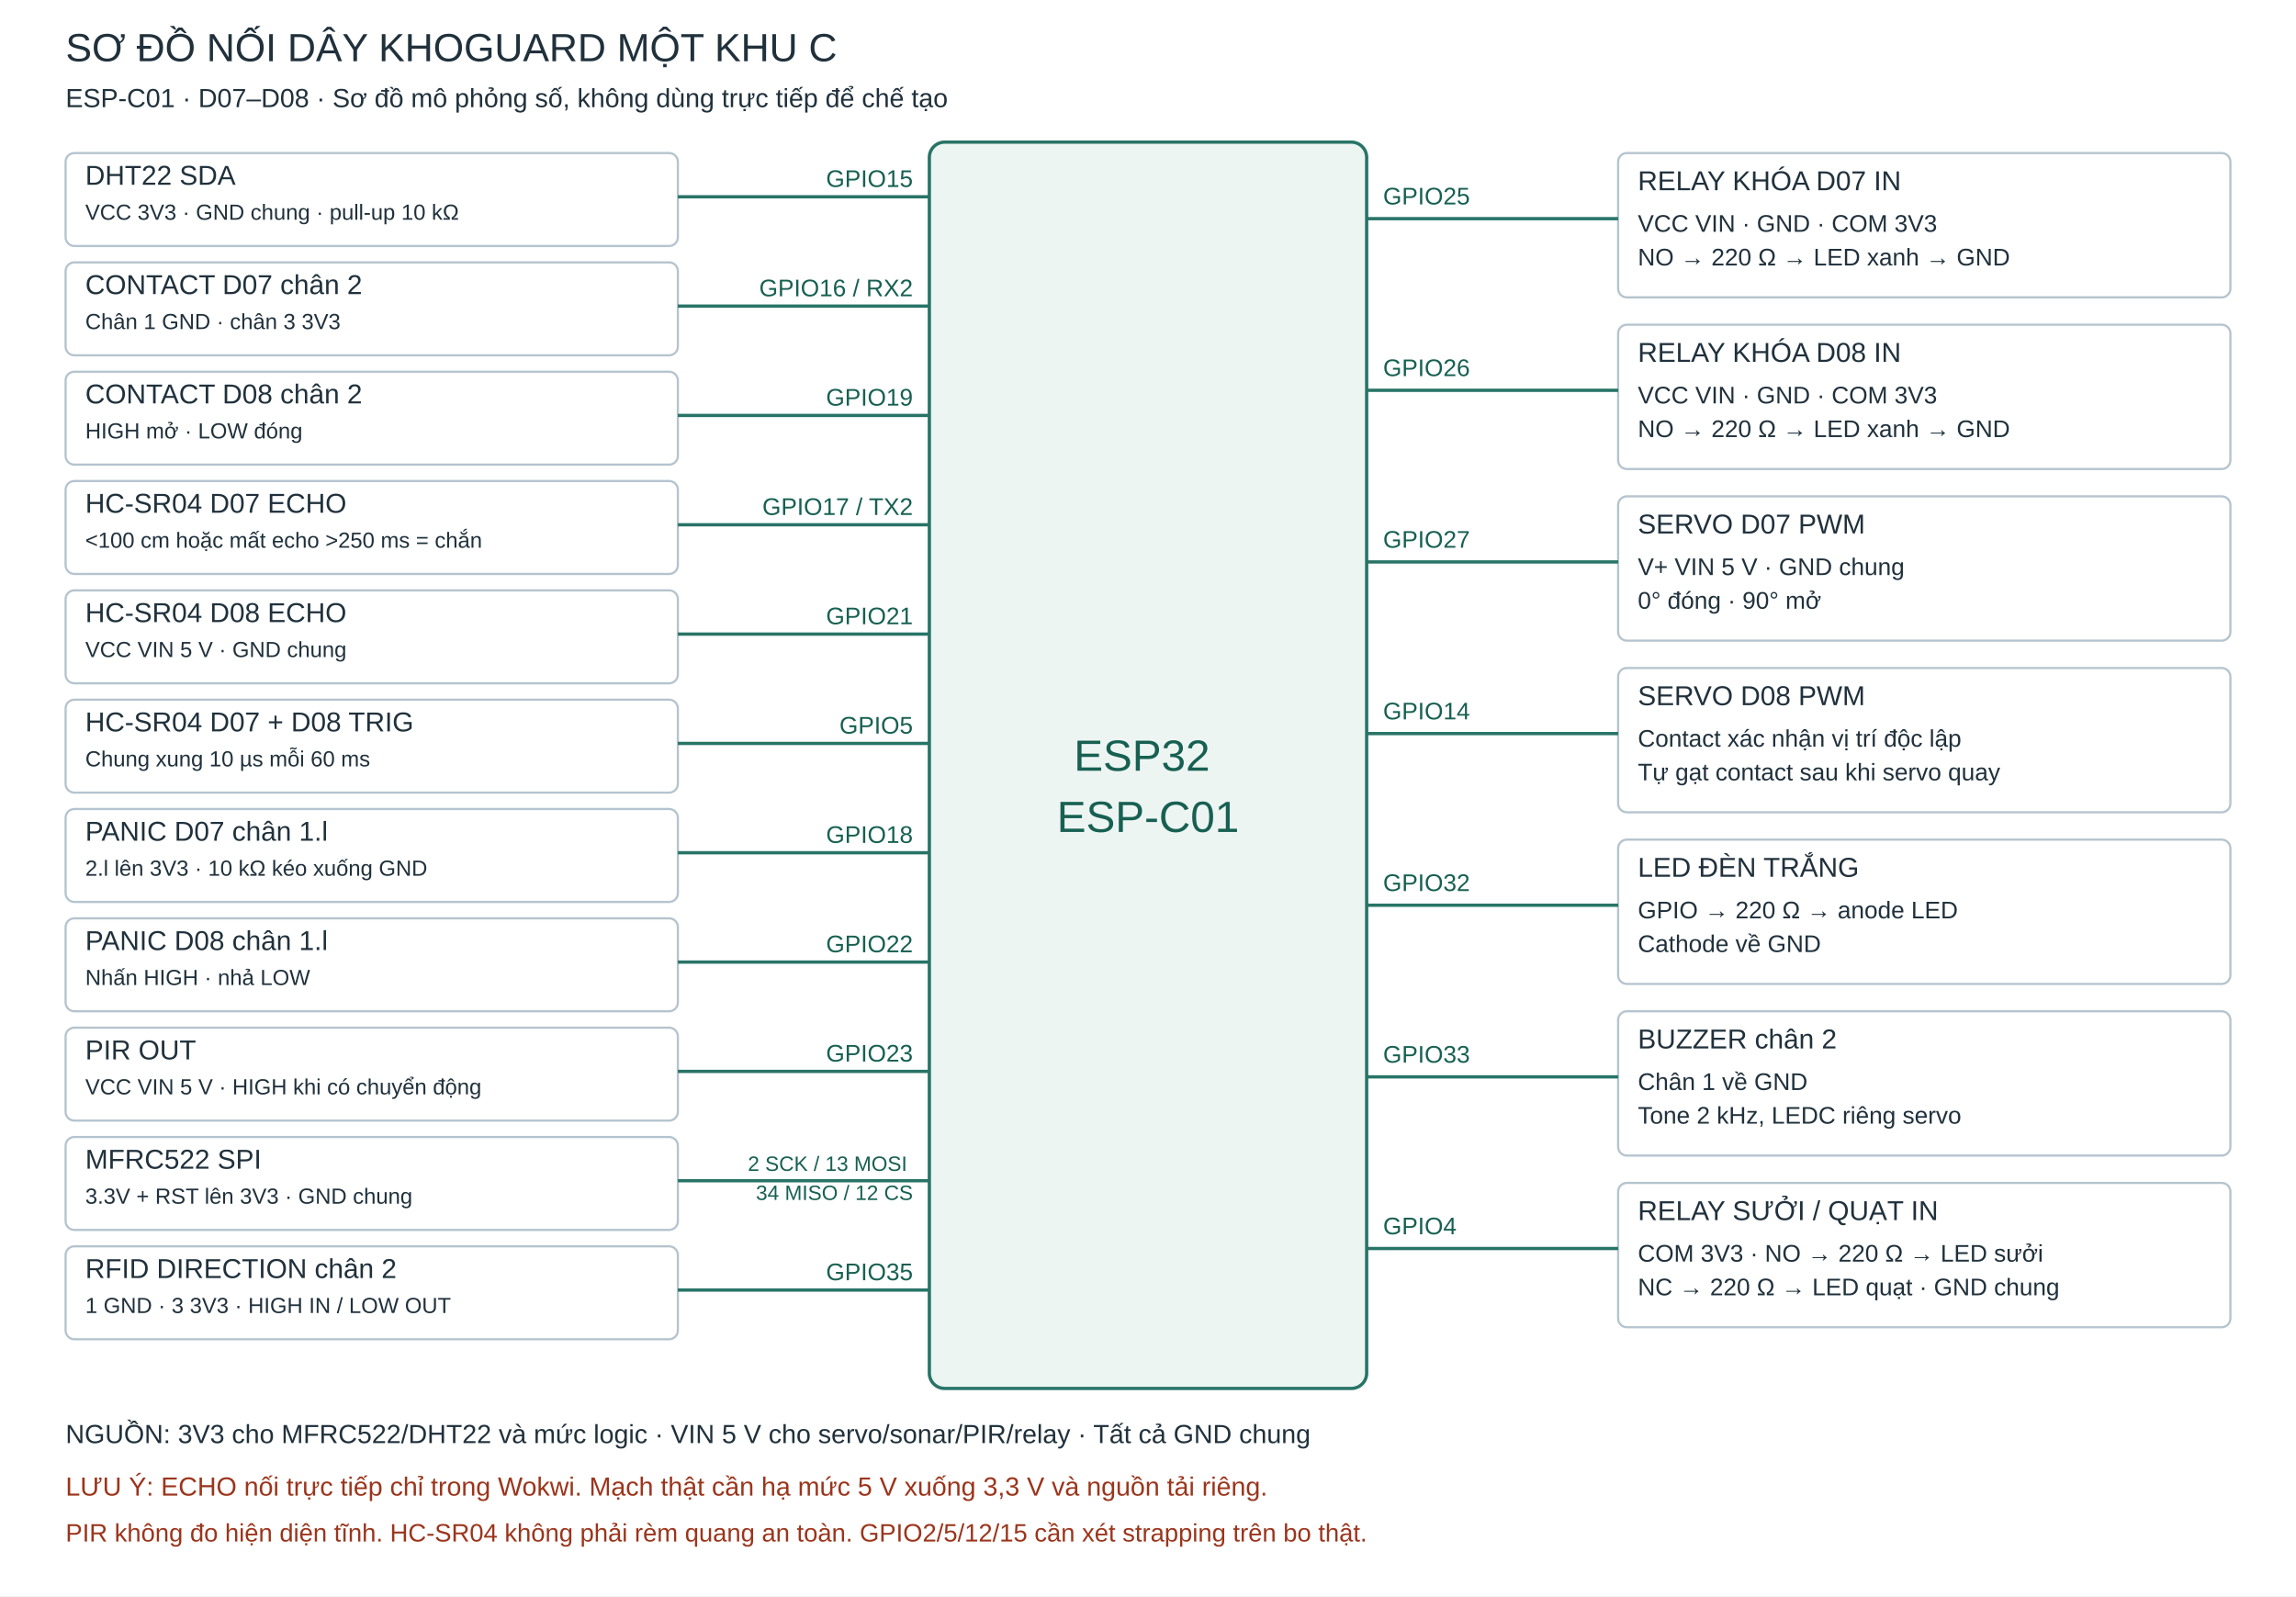
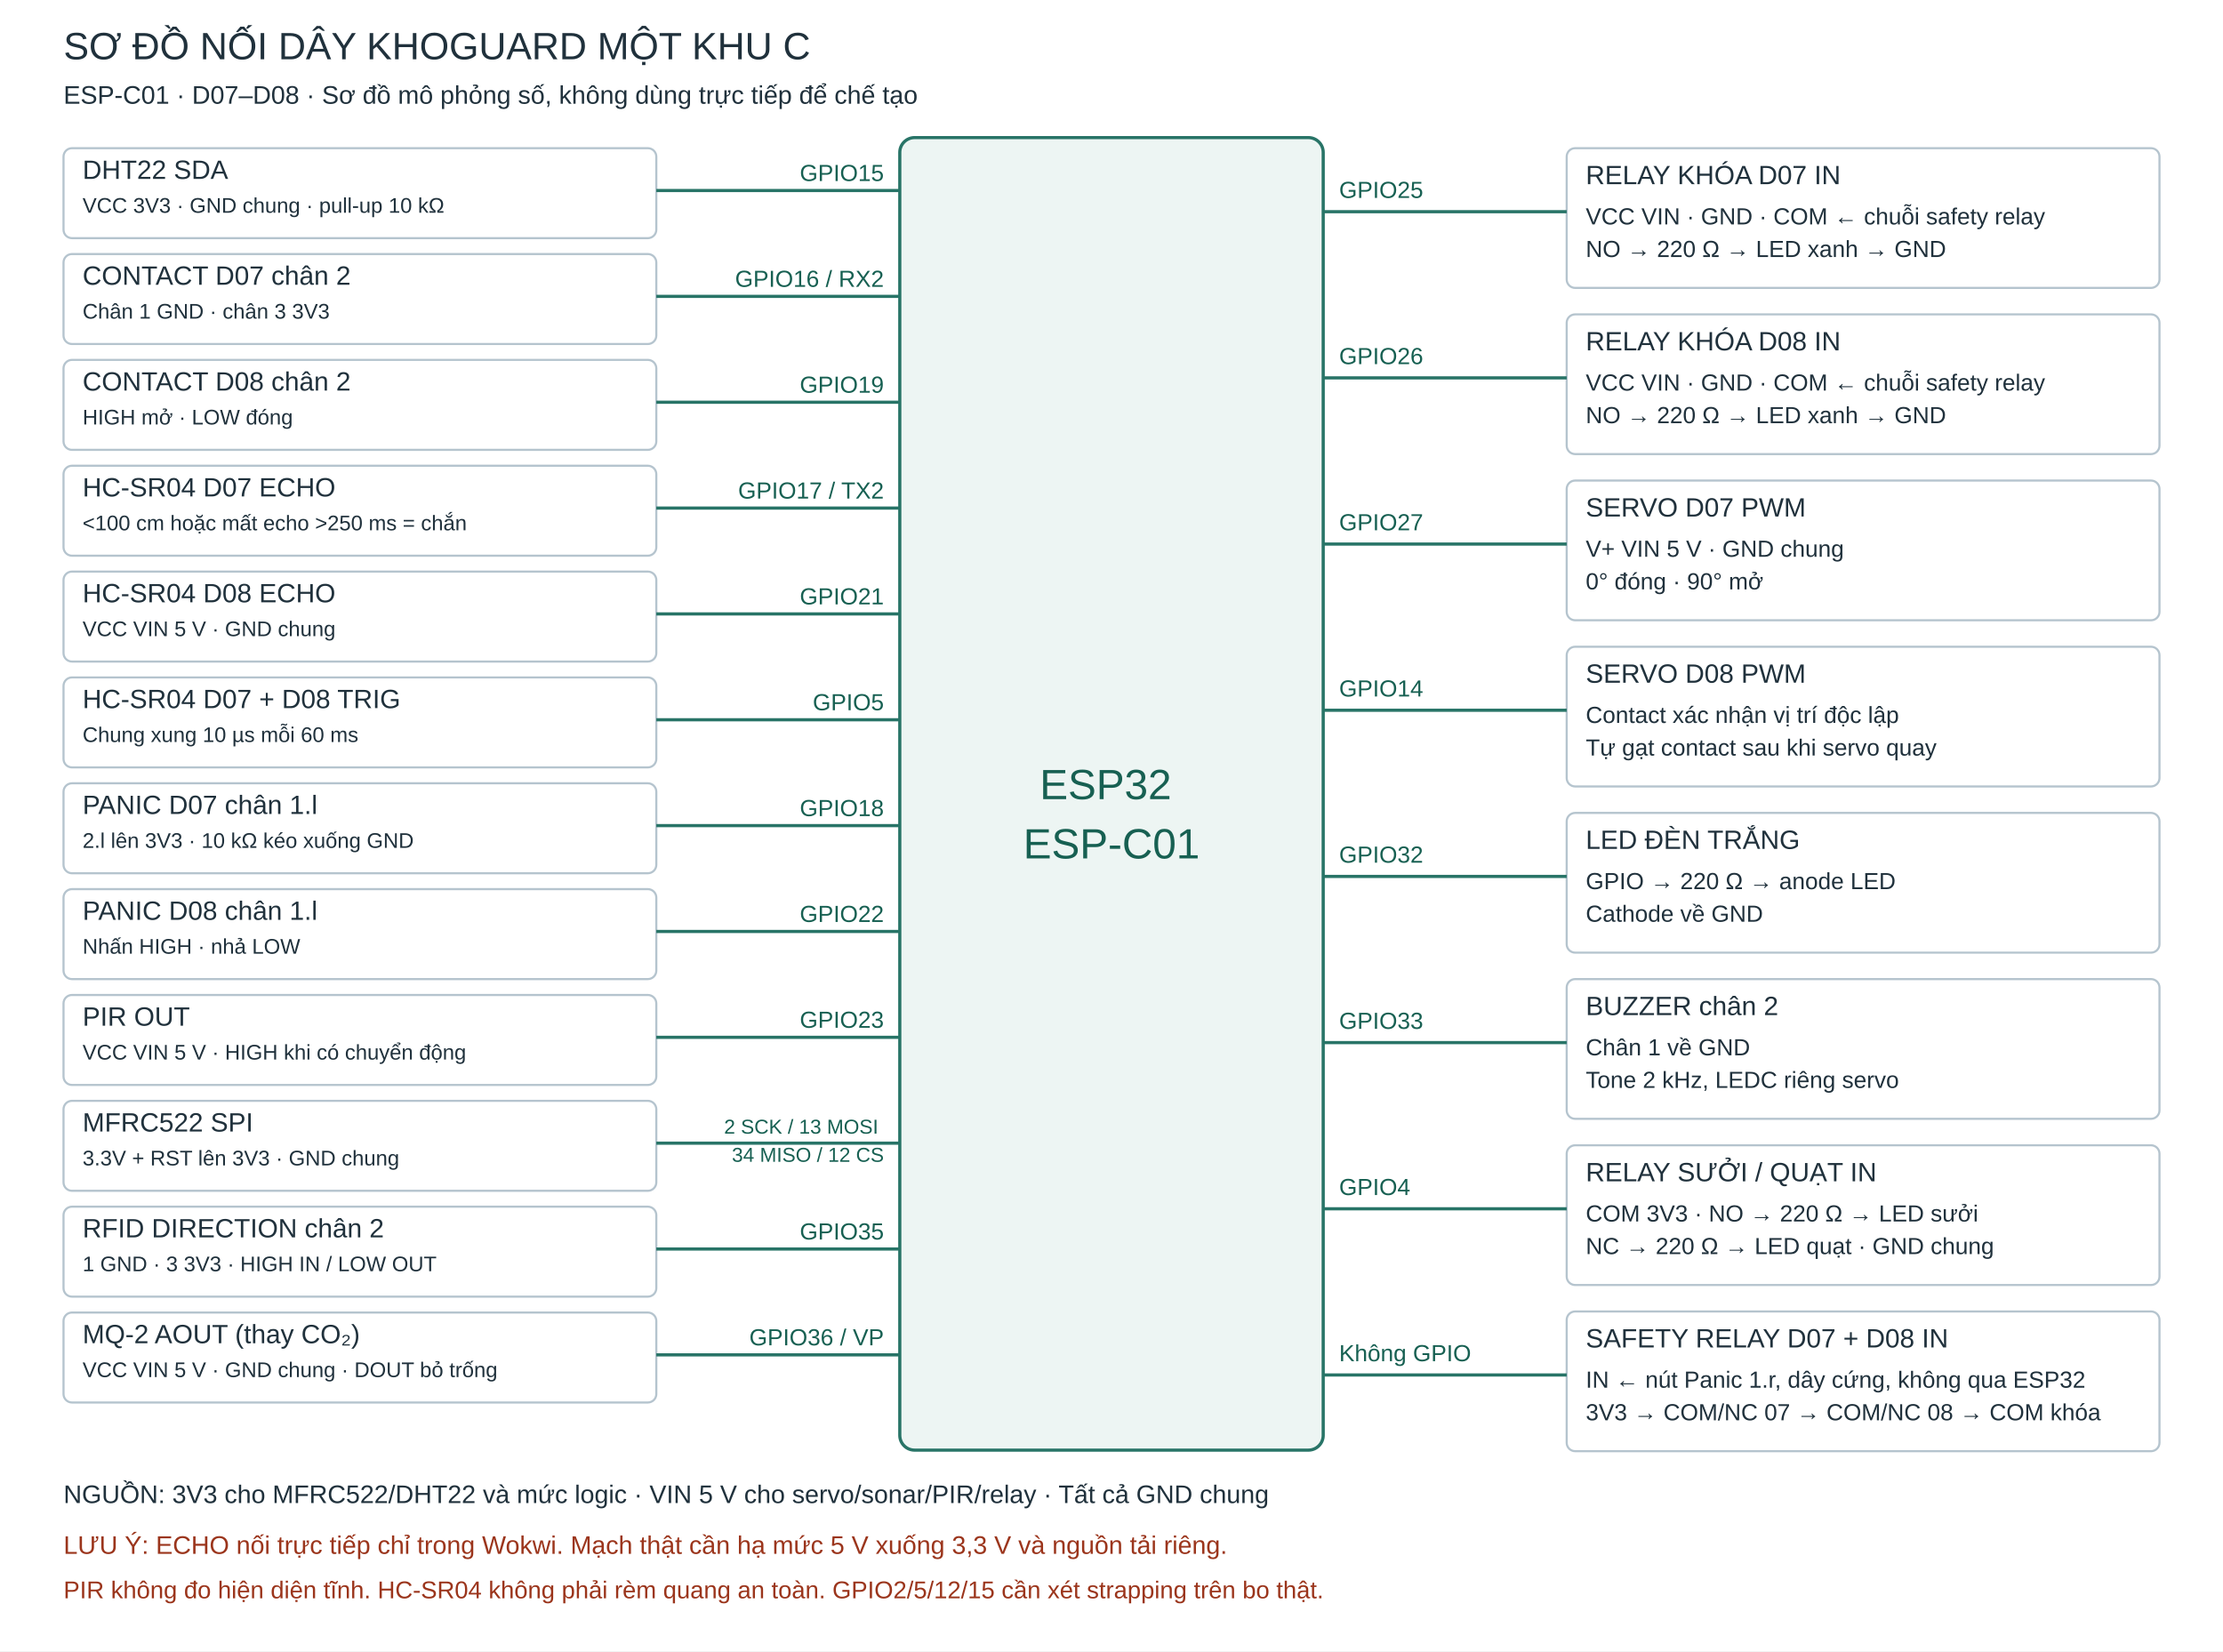
- <svg xmlns="http://www.w3.org/2000/svg" width="2100" height="1460" viewBox="0 0 2100 1460" role="img">
+ <svg xmlns="http://www.w3.org/2000/svg" width="2100" height="1560" viewBox="0 0 2100 1560" role="img">
  <rect width="100%" height="100%" fill="#fff" />
  <g font-family="Arial, sans-serif">
    <text x="60" y="56" font-size="36" fill="#20313c" text-anchor="start">
      <tspan x="60" dy="0">SƠ ĐỒ NỐI DÂY KHOGUARD MỘT KHU C</tspan>
    </text>
    <text x="60" y="98" font-size="24" fill="#20313c" text-anchor="start">
      <tspan x="60" dy="0">ESP-C01 · D07–D08 · Sơ đồ mô phỏng số, không dùng trực tiếp để chế tạo</tspan>
    </text>
-     <rect x="850" y="130" width="400" height="1140" rx="14" fill="#edf5f3" stroke="#287467" stroke-width="3" />
-     <text x="1050" y="705" font-size="40" fill="#176052" text-anchor="middle">
+     <rect x="850" y="130" width="400" height="1240" rx="14" fill="#edf5f3" stroke="#287467" stroke-width="3" />
+     <text x="1050" y="755" font-size="40" fill="#176052" text-anchor="middle">
      <tspan x="1050" dy="0">ESP32</tspan>
      <tspan x="1050" dy="56">ESP-C01</tspan>
    </text>
    <rect x="60" y="140" width="560" height="85" rx="8" fill="#ffffff" stroke="#b5c4ce" stroke-width="2" />
    <text x="78" y="169" font-size="25" fill="#20313c" text-anchor="start">
      <tspan x="78" dy="0">DHT22 SDA</tspan>
    </text>
    <text x="78" y="201" font-size="20" fill="#20313c" text-anchor="start">
      <tspan x="78" dy="0">VCC 3V3 · GND chung · pull-up 10 kΩ</tspan>
    </text>
    <path d="M620 180 L850 180" stroke="#287467" stroke-width="3" fill="none" />
    <text x="835" y="171" font-size="22" fill="#176052" text-anchor="end">
      <tspan x="835" dy="0">GPIO15</tspan>
    </text>
    <rect x="60" y="240" width="560" height="85" rx="8" fill="#ffffff" stroke="#b5c4ce" stroke-width="2" />
    <text x="78" y="269" font-size="25" fill="#20313c" text-anchor="start">
      <tspan x="78" dy="0">CONTACT D07 chân 2</tspan>
    </text>
    <text x="78" y="301" font-size="20" fill="#20313c" text-anchor="start">
      <tspan x="78" dy="0">Chân 1 GND · chân 3 3V3</tspan>
    </text>
    <path d="M620 280 L850 280" stroke="#287467" stroke-width="3" fill="none" />
    <text x="835" y="271" font-size="22" fill="#176052" text-anchor="end">
      <tspan x="835" dy="0">GPIO16 / RX2</tspan>
    </text>
    <rect x="60" y="340" width="560" height="85" rx="8" fill="#ffffff" stroke="#b5c4ce" stroke-width="2" />
    <text x="78" y="369" font-size="25" fill="#20313c" text-anchor="start">
      <tspan x="78" dy="0">CONTACT D08 chân 2</tspan>
    </text>
    <text x="78" y="401" font-size="20" fill="#20313c" text-anchor="start">
      <tspan x="78" dy="0">HIGH mở · LOW đóng</tspan>
    </text>
    <path d="M620 380 L850 380" stroke="#287467" stroke-width="3" fill="none" />
    <text x="835" y="371" font-size="22" fill="#176052" text-anchor="end">
      <tspan x="835" dy="0">GPIO19</tspan>
    </text>
    <rect x="60" y="440" width="560" height="85" rx="8" fill="#ffffff" stroke="#b5c4ce" stroke-width="2" />
    <text x="78" y="469" font-size="25" fill="#20313c" text-anchor="start">
      <tspan x="78" dy="0">HC-SR04 D07 ECHO</tspan>
    </text>
    <text x="78" y="501" font-size="20" fill="#20313c" text-anchor="start">
      <tspan x="78" dy="0">&lt;100 cm hoặc mất echo &gt;250 ms = chắn</tspan>
    </text>
    <path d="M620 480 L850 480" stroke="#287467" stroke-width="3" fill="none" />
    <text x="835" y="471" font-size="22" fill="#176052" text-anchor="end">
      <tspan x="835" dy="0">GPIO17 / TX2</tspan>
    </text>
    <rect x="60" y="540" width="560" height="85" rx="8" fill="#ffffff" stroke="#b5c4ce" stroke-width="2" />
    <text x="78" y="569" font-size="25" fill="#20313c" text-anchor="start">
      <tspan x="78" dy="0">HC-SR04 D08 ECHO</tspan>
    </text>
    <text x="78" y="601" font-size="20" fill="#20313c" text-anchor="start">
      <tspan x="78" dy="0">VCC VIN 5 V · GND chung</tspan>
    </text>
    <path d="M620 580 L850 580" stroke="#287467" stroke-width="3" fill="none" />
    <text x="835" y="571" font-size="22" fill="#176052" text-anchor="end">
      <tspan x="835" dy="0">GPIO21</tspan>
    </text>
    <rect x="60" y="640" width="560" height="85" rx="8" fill="#ffffff" stroke="#b5c4ce" stroke-width="2" />
    <text x="78" y="669" font-size="25" fill="#20313c" text-anchor="start">
      <tspan x="78" dy="0">HC-SR04 D07 + D08 TRIG</tspan>
    </text>
    <text x="78" y="701" font-size="20" fill="#20313c" text-anchor="start">
      <tspan x="78" dy="0">Chung xung 10 µs mỗi 60 ms</tspan>
    </text>
    <path d="M620 680 L850 680" stroke="#287467" stroke-width="3" fill="none" />
    <text x="835" y="671" font-size="22" fill="#176052" text-anchor="end">
      <tspan x="835" dy="0">GPIO5</tspan>
    </text>
    <rect x="60" y="740" width="560" height="85" rx="8" fill="#ffffff" stroke="#b5c4ce" stroke-width="2" />
    <text x="78" y="769" font-size="25" fill="#20313c" text-anchor="start">
      <tspan x="78" dy="0">PANIC D07 chân 1.l</tspan>
    </text>
    <text x="78" y="801" font-size="20" fill="#20313c" text-anchor="start">
      <tspan x="78" dy="0">2.l lên 3V3 · 10 kΩ kéo xuống GND</tspan>
    </text>
    <path d="M620 780 L850 780" stroke="#287467" stroke-width="3" fill="none" />
    <text x="835" y="771" font-size="22" fill="#176052" text-anchor="end">
      <tspan x="835" dy="0">GPIO18</tspan>
    </text>
    <rect x="60" y="840" width="560" height="85" rx="8" fill="#ffffff" stroke="#b5c4ce" stroke-width="2" />
    <text x="78" y="869" font-size="25" fill="#20313c" text-anchor="start">
      <tspan x="78" dy="0">PANIC D08 chân 1.l</tspan>
    </text>
    <text x="78" y="901" font-size="20" fill="#20313c" text-anchor="start">
      <tspan x="78" dy="0">Nhấn HIGH · nhả LOW</tspan>
    </text>
    <path d="M620 880 L850 880" stroke="#287467" stroke-width="3" fill="none" />
    <text x="835" y="871" font-size="22" fill="#176052" text-anchor="end">
      <tspan x="835" dy="0">GPIO22</tspan>
    </text>
    <rect x="60" y="940" width="560" height="85" rx="8" fill="#ffffff" stroke="#b5c4ce" stroke-width="2" />
    <text x="78" y="969" font-size="25" fill="#20313c" text-anchor="start">
      <tspan x="78" dy="0">PIR OUT</tspan>
    </text>
    <text x="78" y="1001" font-size="20" fill="#20313c" text-anchor="start">
      <tspan x="78" dy="0">VCC VIN 5 V · HIGH khi có chuyển động</tspan>
    </text>
    <path d="M620 980 L850 980" stroke="#287467" stroke-width="3" fill="none" />
    <text x="835" y="971" font-size="22" fill="#176052" text-anchor="end">
      <tspan x="835" dy="0">GPIO23</tspan>
    </text>
    <rect x="60" y="1040" width="560" height="85" rx="8" fill="#ffffff" stroke="#b5c4ce" stroke-width="2" />
    <text x="78" y="1069" font-size="25" fill="#20313c" text-anchor="start">
      <tspan x="78" dy="0">MFRC522 SPI</tspan>
    </text>
    <text x="78" y="1101" font-size="20" fill="#20313c" text-anchor="start">
      <tspan x="78" dy="0">3.3V + RST lên 3V3 · GND chung</tspan>
    </text>
    <path d="M620 1080 L850 1080" stroke="#287467" stroke-width="3" fill="none" />
    <text x="835" y="1071" font-size="19" fill="#176052" text-anchor="end">
      <tspan x="835" dy="0">2 SCK / 13 MOSI</tspan>
      <tspan x="835" dy="26.6">34 MISO / 12 CS</tspan>
    </text>
    <rect x="60" y="1140" width="560" height="85" rx="8" fill="#ffffff" stroke="#b5c4ce" stroke-width="2" />
    <text x="78" y="1169" font-size="25" fill="#20313c" text-anchor="start">
      <tspan x="78" dy="0">RFID DIRECTION chân 2</tspan>
    </text>
    <text x="78" y="1201" font-size="20" fill="#20313c" text-anchor="start">
      <tspan x="78" dy="0">1 GND · 3 3V3 · HIGH IN / LOW OUT</tspan>
    </text>
    <path d="M620 1180 L850 1180" stroke="#287467" stroke-width="3" fill="none" />
    <text x="835" y="1171" font-size="22" fill="#176052" text-anchor="end">
      <tspan x="835" dy="0">GPIO35</tspan>
    </text>
+     <rect x="60" y="1240" width="560" height="85" rx="8" fill="#ffffff" stroke="#b5c4ce" stroke-width="2" />
+     <text x="78" y="1269" font-size="25" fill="#20313c" text-anchor="start">
+       <tspan x="78" dy="0">MQ-2 AOUT (thay CO₂)</tspan>
+     </text>
+     <text x="78" y="1301" font-size="20" fill="#20313c" text-anchor="start">
+       <tspan x="78" dy="0">VCC VIN 5 V · GND chung · DOUT bỏ trống</tspan>
+     </text>
+     <path d="M620 1280 L850 1280" stroke="#287467" stroke-width="3" fill="none" />
+     <text x="835" y="1271" font-size="22" fill="#176052" text-anchor="end">
+       <tspan x="835" dy="0">GPIO36 / VP</tspan>
+     </text>
    <rect x="1480" y="140" width="560" height="132" rx="8" fill="#ffffff" stroke="#b5c4ce" stroke-width="2" />
    <text x="1498" y="174" font-size="25" fill="#20313c" text-anchor="start">
      <tspan x="1498" dy="0">RELAY KHÓA D07 IN</tspan>
    </text>
    <text x="1498" y="212" font-size="22" fill="#20313c" text-anchor="start">
-       <tspan x="1498" dy="0">VCC VIN · GND · COM 3V3</tspan>
+       <tspan x="1498" dy="0">VCC VIN · GND · COM ← chuỗi safety relay</tspan>
      <tspan x="1498" dy="30.8">NO → 220 Ω → LED xanh → GND</tspan>
    </text>
    <path d="M1250 200 L1480 200" stroke="#287467" stroke-width="3" fill="none" />
    <text x="1265" y="187" font-size="22" fill="#176052" text-anchor="start">
      <tspan x="1265" dy="0">GPIO25</tspan>
    </text>
    <rect x="1480" y="297" width="560" height="132" rx="8" fill="#ffffff" stroke="#b5c4ce" stroke-width="2" />
    <text x="1498" y="331" font-size="25" fill="#20313c" text-anchor="start">
      <tspan x="1498" dy="0">RELAY KHÓA D08 IN</tspan>
    </text>
    <text x="1498" y="369" font-size="22" fill="#20313c" text-anchor="start">
-       <tspan x="1498" dy="0">VCC VIN · GND · COM 3V3</tspan>
+       <tspan x="1498" dy="0">VCC VIN · GND · COM ← chuỗi safety relay</tspan>
      <tspan x="1498" dy="30.8">NO → 220 Ω → LED xanh → GND</tspan>
    </text>
    <path d="M1250 357 L1480 357" stroke="#287467" stroke-width="3" fill="none" />
    <text x="1265" y="344" font-size="22" fill="#176052" text-anchor="start">
      <tspan x="1265" dy="0">GPIO26</tspan>
    </text>
    <rect x="1480" y="454" width="560" height="132" rx="8" fill="#ffffff" stroke="#b5c4ce" stroke-width="2" />
    <text x="1498" y="488" font-size="25" fill="#20313c" text-anchor="start">
      <tspan x="1498" dy="0">SERVO D07 PWM</tspan>
    </text>
    <text x="1498" y="526" font-size="22" fill="#20313c" text-anchor="start">
      <tspan x="1498" dy="0">V+ VIN 5 V · GND chung</tspan>
      <tspan x="1498" dy="30.8">0° đóng · 90° mở</tspan>
    </text>
    <path d="M1250 514 L1480 514" stroke="#287467" stroke-width="3" fill="none" />
    <text x="1265" y="501" font-size="22" fill="#176052" text-anchor="start">
      <tspan x="1265" dy="0">GPIO27</tspan>
    </text>
    <rect x="1480" y="611" width="560" height="132" rx="8" fill="#ffffff" stroke="#b5c4ce" stroke-width="2" />
    <text x="1498" y="645" font-size="25" fill="#20313c" text-anchor="start">
      <tspan x="1498" dy="0">SERVO D08 PWM</tspan>
    </text>
    <text x="1498" y="683" font-size="22" fill="#20313c" text-anchor="start">
      <tspan x="1498" dy="0">Contact xác nhận vị trí độc lập</tspan>
      <tspan x="1498" dy="30.8">Tự gạt contact sau khi servo quay</tspan>
    </text>
    <path d="M1250 671 L1480 671" stroke="#287467" stroke-width="3" fill="none" />
    <text x="1265" y="658" font-size="22" fill="#176052" text-anchor="start">
      <tspan x="1265" dy="0">GPIO14</tspan>
    </text>
    <rect x="1480" y="768" width="560" height="132" rx="8" fill="#ffffff" stroke="#b5c4ce" stroke-width="2" />
    <text x="1498" y="802" font-size="25" fill="#20313c" text-anchor="start">
      <tspan x="1498" dy="0">LED ĐÈN TRẮNG</tspan>
    </text>
    <text x="1498" y="840" font-size="22" fill="#20313c" text-anchor="start">
      <tspan x="1498" dy="0">GPIO → 220 Ω → anode LED</tspan>
      <tspan x="1498" dy="30.8">Cathode về GND</tspan>
    </text>
    <path d="M1250 828 L1480 828" stroke="#287467" stroke-width="3" fill="none" />
    <text x="1265" y="815" font-size="22" fill="#176052" text-anchor="start">
      <tspan x="1265" dy="0">GPIO32</tspan>
    </text>
    <rect x="1480" y="925" width="560" height="132" rx="8" fill="#ffffff" stroke="#b5c4ce" stroke-width="2" />
    <text x="1498" y="959" font-size="25" fill="#20313c" text-anchor="start">
      <tspan x="1498" dy="0">BUZZER chân 2</tspan>
    </text>
    <text x="1498" y="997" font-size="22" fill="#20313c" text-anchor="start">
      <tspan x="1498" dy="0">Chân 1 về GND</tspan>
      <tspan x="1498" dy="30.8">Tone 2 kHz, LEDC riêng servo</tspan>
    </text>
    <path d="M1250 985 L1480 985" stroke="#287467" stroke-width="3" fill="none" />
    <text x="1265" y="972" font-size="22" fill="#176052" text-anchor="start">
      <tspan x="1265" dy="0">GPIO33</tspan>
    </text>
    <rect x="1480" y="1082" width="560" height="132" rx="8" fill="#ffffff" stroke="#b5c4ce" stroke-width="2" />
    <text x="1498" y="1116" font-size="25" fill="#20313c" text-anchor="start">
      <tspan x="1498" dy="0">RELAY SƯỞI / QUẠT IN</tspan>
    </text>
    <text x="1498" y="1154" font-size="22" fill="#20313c" text-anchor="start">
      <tspan x="1498" dy="0">COM 3V3 · NO → 220 Ω → LED sưởi</tspan>
      <tspan x="1498" dy="30.8">NC → 220 Ω → LED quạt · GND chung</tspan>
    </text>
    <path d="M1250 1142 L1480 1142" stroke="#287467" stroke-width="3" fill="none" />
    <text x="1265" y="1129" font-size="22" fill="#176052" text-anchor="start">
      <tspan x="1265" dy="0">GPIO4</tspan>
    </text>
-     <text x="60" y="1320" font-size="24" fill="#20313c" text-anchor="start">
+     <rect x="1480" y="1239" width="560" height="132" rx="8" fill="#ffffff" stroke="#b5c4ce" stroke-width="2" />
+     <text x="1498" y="1273" font-size="25" fill="#20313c" text-anchor="start">
+       <tspan x="1498" dy="0">SAFETY RELAY D07 + D08 IN</tspan>
+     </text>
+     <text x="1498" y="1311" font-size="22" fill="#20313c" text-anchor="start">
+       <tspan x="1498" dy="0">IN ← nút Panic 1.r, dây cứng, không qua ESP32</tspan>
+       <tspan x="1498" dy="30.8">3V3 → COM/NC 07 → COM/NC 08 → COM khóa</tspan>
+     </text>
+     <path d="M1250 1299 L1480 1299" stroke="#287467" stroke-width="3" fill="none" />
+     <text x="1265" y="1286" font-size="22" fill="#176052" text-anchor="start">
+       <tspan x="1265" dy="0">Không GPIO</tspan>
+     </text>
+     <text x="60" y="1420" font-size="24" fill="#20313c" text-anchor="start">
      <tspan x="60" dy="0">NGUỒN: 3V3 cho MFRC522/DHT22 và mức logic · VIN 5 V cho servo/sonar/PIR/relay · Tất cả GND chung</tspan>
    </text>
-     <text x="60" y="1368" font-size="24" fill="#9b351c" text-anchor="start">
+     <text x="60" y="1468" font-size="24" fill="#9b351c" text-anchor="start">
      <tspan x="60" dy="0">LƯU Ý: ECHO nối trực tiếp chỉ trong Wokwi. Mạch thật cần hạ mức 5 V xuống 3,3 V và nguồn tải riêng.</tspan>
    </text>
-     <text x="60" y="1410" font-size="23" fill="#9b351c" text-anchor="start">
+     <text x="60" y="1510" font-size="23" fill="#9b351c" text-anchor="start">
      <tspan x="60" dy="0">PIR không đo hiện diện tĩnh. HC-SR04 không phải rèm quang an toàn. GPIO2/5/12/15 cần xét strapping trên bo thật.</tspan>
    </text>
  </g>
</svg>
